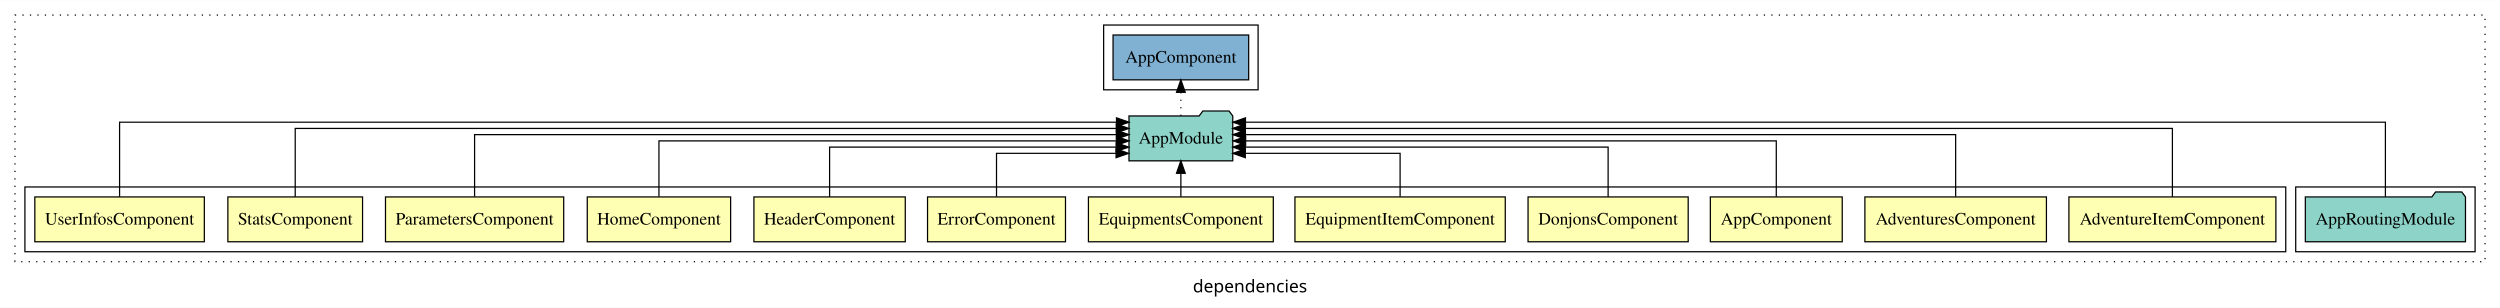
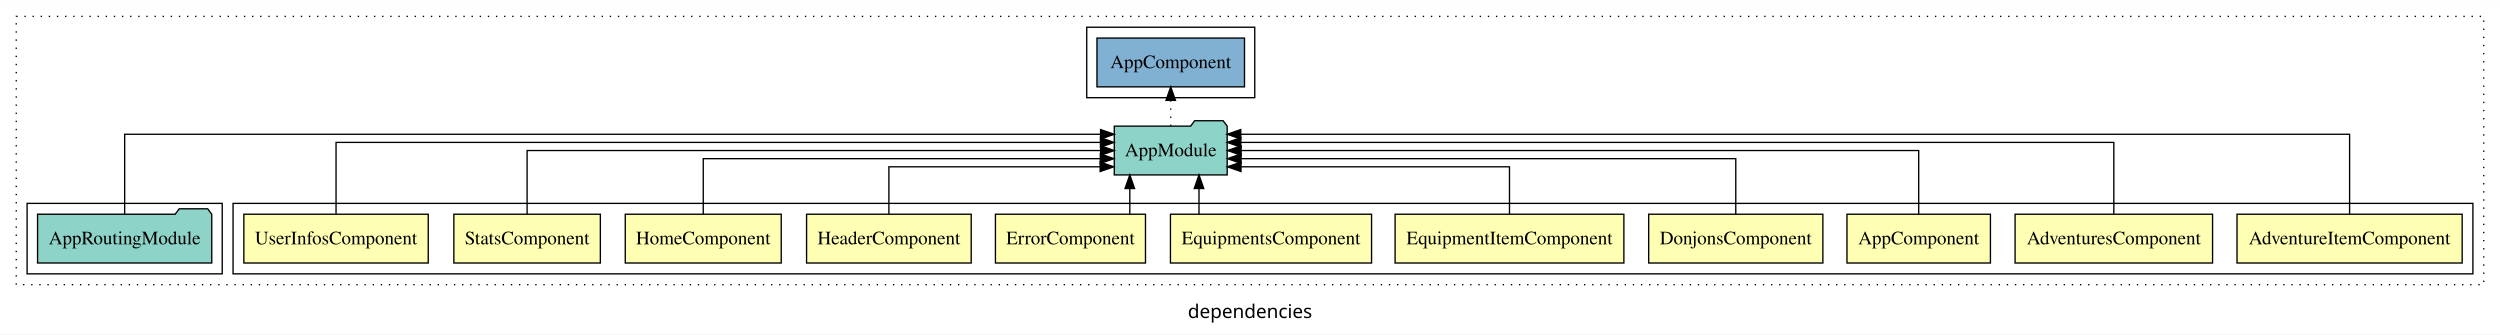
- <svg xmlns="http://www.w3.org/2000/svg" width="2007pt" height="247pt" viewBox="0.00 0.00 2007.00 246.80">
+ <svg xmlns="http://www.w3.org/2000/svg" width="1845pt" height="247pt" viewBox="0.00 0.00 1845.00 246.80">
  <g id="graph0" class="graph" transform="scale(1 1) rotate(0) translate(4 242.8)">
-     <polygon fill="white" stroke="transparent" points="-4,4 -4,-242.8 2003,-242.8 2003,4 -4,4" />
-     <text text-anchor="middle" x="999.5" y="-8.2" font-family="sans-serif" font-size="14.00">dependencies</text>
+     <polygon fill="white" stroke="transparent" points="-4,4 -4,-242.8 1841,-242.8 1841,4 -4,4" />
+     <text text-anchor="middle" x="918.5" y="-8.2" font-family="sans-serif" font-size="14.00">dependencies</text>
    <g id="clust1" class="cluster">
-       <polygon fill="none" stroke="black" stroke-dasharray="1,5" points="8,-32.8 8,-230.8 1991,-230.8 1991,-32.8 8,-32.8" />
-     </g>
-     <g id="clust15" class="cluster">
-       <polygon fill="none" stroke="black" points="1839,-40.8 1839,-92.8 1983,-92.8 1983,-40.8 1839,-40.8" />
-     </g>
-     <g id="clust17" class="cluster">
-       <polygon fill="none" stroke="black" points="882,-170.8 882,-222.8 1006,-222.8 1006,-170.8 882,-170.8" />
+       <polygon fill="none" stroke="black" stroke-dasharray="1,5" points="8,-32.8 8,-230.8 1829,-230.8 1829,-32.8 8,-32.8" />
    </g>
    <g id="clust2" class="cluster">
-       <polygon fill="none" stroke="black" points="16,-40.8 16,-92.8 1831,-92.8 1831,-40.8 16,-40.8" />
+       <polygon fill="none" stroke="black" points="168,-40.8 168,-92.8 1821,-92.8 1821,-40.8 168,-40.8" />
+     </g>
+     <g id="clust14" class="cluster">
+       <polygon fill="none" stroke="black" points="16,-40.8 16,-92.8 160,-92.8 160,-40.8 16,-40.8" />
+     </g>
+     <g id="clust16" class="cluster">
+       <polygon fill="none" stroke="black" points="798,-170.8 798,-222.8 922,-222.8 922,-170.8 798,-170.8" />
    </g>
    <g id="node1" class="node">
-       <polygon fill="#ffffb3" stroke="black" points="1823.08,-84.8 1656.92,-84.8 1656.92,-48.8 1823.08,-48.8 1823.08,-84.8" />
-       <text text-anchor="middle" x="1740" y="-62.6" font-family="Times,serif" font-size="14.00">AdventureItemComponent</text>
+       <polygon fill="#ffffb3" stroke="black" points="1813.08,-84.8 1646.92,-84.8 1646.92,-48.8 1813.08,-48.8 1813.08,-84.8" />
+       <text text-anchor="middle" x="1730" y="-62.6" font-family="Times,serif" font-size="14.00">AdventureItemComponent</text>
+     </g>
+     <g id="node12" class="node">
+       <polygon fill="#8dd3c7" stroke="black" points="901.66,-149.8 898.66,-153.8 877.66,-153.8 874.66,-149.8 818.34,-149.8 818.34,-113.8 901.66,-113.8 901.66,-149.8" />
+       <text text-anchor="middle" x="860" y="-127.6" font-family="Times,serif" font-size="14.00">AppModule</text>
+     </g>
+     <g id="edge1" class="edge">
+       <path fill="none" stroke="black" d="M1730,-85.05C1730,-107.82 1730,-143.8 1730,-143.8 1730,-143.8 911.67,-143.8 911.67,-143.8" />
+       <polygon fill="black" stroke="black" points="911.67,-140.3 901.67,-143.8 911.67,-147.3 911.67,-140.3" />
+     </g>
+     <g id="node2" class="node">
+       <polygon fill="#ffffb3" stroke="black" points="1628.87,-84.8 1483.13,-84.8 1483.13,-48.8 1628.87,-48.8 1628.87,-84.8" />
+       <text text-anchor="middle" x="1556" y="-62.6" font-family="Times,serif" font-size="14.00">AdventuresComponent</text>
+     </g>
+     <g id="edge2" class="edge">
+       <path fill="none" stroke="black" d="M1556,-85.08C1556,-106.12 1556,-137.8 1556,-137.8 1556,-137.8 911.71,-137.8 911.71,-137.8" />
+       <polygon fill="black" stroke="black" points="911.71,-134.3 901.71,-137.8 911.71,-141.3 911.71,-134.3" />
+     </g>
+     <g id="node3" class="node">
+       <polygon fill="#ffffb3" stroke="black" points="1464.94,-84.8 1359.06,-84.8 1359.06,-48.8 1464.94,-48.8 1464.94,-84.8" />
+       <text text-anchor="middle" x="1412" y="-62.6" font-family="Times,serif" font-size="14.00">AppComponent</text>
+     </g>
+     <g id="edge3" class="edge">
+       <path fill="none" stroke="black" d="M1412,-84.91C1412,-104.14 1412,-131.8 1412,-131.8 1412,-131.8 911.94,-131.8 911.94,-131.8" />
+       <polygon fill="black" stroke="black" points="911.94,-128.3 901.94,-131.8 911.94,-135.3 911.94,-128.3" />
+     </g>
+     <g id="node4" class="node">
+       <polygon fill="#ffffb3" stroke="black" points="1341.28,-84.8 1212.72,-84.8 1212.72,-48.8 1341.28,-48.8 1341.28,-84.8" />
+       <text text-anchor="middle" x="1277" y="-62.6" font-family="Times,serif" font-size="14.00">DonjonsComponent</text>
+     </g>
+     <g id="edge4" class="edge">
+       <path fill="none" stroke="black" d="M1277,-84.82C1277,-102.17 1277,-125.8 1277,-125.8 1277,-125.8 911.89,-125.8 911.89,-125.8" />
+       <polygon fill="black" stroke="black" points="911.89,-122.3 901.89,-125.8 911.89,-129.3 911.89,-122.3" />
+     </g>
+     <g id="node5" class="node">
+       <polygon fill="#ffffb3" stroke="black" points="1194.42,-84.8 1025.58,-84.8 1025.58,-48.8 1194.42,-48.8 1194.42,-84.8" />
+       <text text-anchor="middle" x="1110" y="-62.6" font-family="Times,serif" font-size="14.00">EquipmentItemComponent</text>
+     </g>
+     <g id="edge5" class="edge">
+       <path fill="none" stroke="black" d="M1110,-85.04C1110,-100.37 1110,-119.8 1110,-119.8 1110,-119.8 911.84,-119.8 911.84,-119.8" />
+       <polygon fill="black" stroke="black" points="911.84,-116.3 901.84,-119.8 911.84,-123.3 911.84,-116.3" />
+     </g>
+     <g id="node6" class="node">
+       <polygon fill="#ffffb3" stroke="black" points="1008.21,-84.8 859.79,-84.8 859.79,-48.8 1008.21,-48.8 1008.21,-84.8" />
+       <text text-anchor="middle" x="934" y="-62.6" font-family="Times,serif" font-size="14.00">EquipmentsComponent</text>
+     </g>
+     <g id="edge6" class="edge">
+       <path fill="none" stroke="black" d="M880.86,-84.91C880.86,-84.91 880.86,-103.79 880.86,-103.79" />
+       <polygon fill="black" stroke="black" points="877.36,-103.79 880.86,-113.79 884.36,-103.79 877.36,-103.79" />
+     </g>
+     <g id="node7" class="node">
+       <polygon fill="#ffffb3" stroke="black" points="841.37,-84.8 730.63,-84.8 730.63,-48.8 841.37,-48.8 841.37,-84.8" />
+       <text text-anchor="middle" x="786" y="-62.6" font-family="Times,serif" font-size="14.00">ErrorComponent</text>
+     </g>
+     <g id="edge7" class="edge">
+       <path fill="none" stroke="black" d="M829.8,-84.91C829.8,-84.91 829.8,-103.79 829.8,-103.79" />
+       <polygon fill="black" stroke="black" points="826.3,-103.79 829.8,-113.79 833.3,-103.79 826.3,-103.79" />
+     </g>
+     <g id="node8" class="node">
+       <polygon fill="#ffffb3" stroke="black" points="712.75,-84.8 591.25,-84.8 591.25,-48.8 712.75,-48.8 712.75,-84.8" />
+       <text text-anchor="middle" x="652" y="-62.6" font-family="Times,serif" font-size="14.00">HeaderComponent</text>
+     </g>
+     <g id="edge8" class="edge">
+       <path fill="none" stroke="black" d="M652,-85.04C652,-100.37 652,-119.8 652,-119.8 652,-119.8 807.91,-119.8 807.91,-119.8" />
+       <polygon fill="black" stroke="black" points="807.91,-123.3 817.91,-119.8 807.91,-116.3 807.91,-123.3" />
+     </g>
+     <g id="node9" class="node">
+       <polygon fill="#ffffb3" stroke="black" points="572.55,-84.8 457.45,-84.8 457.45,-48.8 572.55,-48.8 572.55,-84.8" />
+       <text text-anchor="middle" x="515" y="-62.6" font-family="Times,serif" font-size="14.00">HomeComponent</text>
+     </g>
+     <g id="edge9" class="edge">
+       <path fill="none" stroke="black" d="M515,-84.82C515,-102.17 515,-125.8 515,-125.8 515,-125.8 808.04,-125.8 808.04,-125.8" />
+       <polygon fill="black" stroke="black" points="808.04,-129.3 818.04,-125.8 808.04,-122.3 808.04,-129.3" />
+     </g>
+     <g id="node10" class="node">
+       <polygon fill="#ffffb3" stroke="black" points="439.06,-84.8 330.94,-84.8 330.94,-48.8 439.06,-48.8 439.06,-84.8" />
+       <text text-anchor="middle" x="385" y="-62.6" font-family="Times,serif" font-size="14.00">StatsComponent</text>
+     </g>
+     <g id="edge10" class="edge">
+       <path fill="none" stroke="black" d="M385,-84.91C385,-104.14 385,-131.8 385,-131.8 385,-131.8 808.26,-131.8 808.26,-131.8" />
+       <polygon fill="black" stroke="black" points="808.26,-135.3 818.26,-131.8 808.26,-128.3 808.26,-135.3" />
+     </g>
+     <g id="node11" class="node">
+       <polygon fill="#ffffb3" stroke="black" points="312.04,-84.8 175.96,-84.8 175.96,-48.8 312.04,-48.8 312.04,-84.8" />
+       <text text-anchor="middle" x="244" y="-62.6" font-family="Times,serif" font-size="14.00">UserInfosComponent</text>
+     </g>
+     <g id="edge11" class="edge">
+       <path fill="none" stroke="black" d="M244,-85.08C244,-106.12 244,-137.8 244,-137.8 244,-137.8 808.14,-137.8 808.14,-137.8" />
+       <polygon fill="black" stroke="black" points="808.14,-141.3 818.14,-137.8 808.14,-134.3 808.14,-141.3" />
+     </g>
+     <g id="node14" class="node">
+       <polygon fill="#80b1d3" stroke="black" points="914.44,-214.8 805.56,-214.8 805.56,-178.8 914.44,-178.8 914.44,-214.8" />
+       <text text-anchor="middle" x="860" y="-192.6" font-family="Times,serif" font-size="14.00">AppComponent </text>
+     </g>
+     <g id="edge13" class="edge">
+       <path fill="none" stroke="black" stroke-dasharray="1,5" d="M860,-149.91C860,-149.91 860,-168.79 860,-168.79" />
+       <polygon fill="black" stroke="black" points="856.5,-168.79 860,-178.79 863.5,-168.79 856.5,-168.79" />
    </g>
    <g id="node13" class="node">
-       <polygon fill="#8dd3c7" stroke="black" points="985.66,-149.8 982.66,-153.8 961.66,-153.8 958.66,-149.8 902.34,-149.8 902.34,-113.8 985.66,-113.8 985.66,-149.8" />
-       <text text-anchor="middle" x="944" y="-127.6" font-family="Times,serif" font-size="14.00">AppModule</text>
-     </g>
-     <g id="edge1" class="edge">
-       <path fill="none" stroke="black" d="M1740,-84.84C1740,-106.46 1740,-139.8 1740,-139.8 1740,-139.8 995.68,-139.8 995.68,-139.8" />
-       <polygon fill="black" stroke="black" points="995.68,-136.3 985.68,-139.8 995.68,-143.3 995.68,-136.3" />
-     </g>
-     <g id="node2" class="node">
-       <polygon fill="#ffffb3" stroke="black" points="1638.87,-84.8 1493.13,-84.8 1493.13,-48.8 1638.87,-48.8 1638.87,-84.8" />
-       <text text-anchor="middle" x="1566" y="-62.6" font-family="Times,serif" font-size="14.00">AdventuresComponent</text>
-     </g>
-     <g id="edge2" class="edge">
-       <path fill="none" stroke="black" d="M1566,-85.02C1566,-105.17 1566,-134.8 1566,-134.8 1566,-134.8 995.78,-134.8 995.78,-134.8" />
-       <polygon fill="black" stroke="black" points="995.78,-131.3 985.78,-134.8 995.78,-138.3 995.78,-131.3" />
-     </g>
-     <g id="node3" class="node">
-       <polygon fill="#ffffb3" stroke="black" points="1474.94,-84.8 1369.06,-84.8 1369.06,-48.8 1474.94,-48.8 1474.94,-84.8" />
-       <text text-anchor="middle" x="1422" y="-62.6" font-family="Times,serif" font-size="14.00">AppComponent</text>
-     </g>
-     <g id="edge3" class="edge">
-       <path fill="none" stroke="black" d="M1422,-85.02C1422,-103.63 1422,-129.8 1422,-129.8 1422,-129.8 996,-129.8 996,-129.8" />
-       <polygon fill="black" stroke="black" points="996,-126.3 986,-129.8 996,-133.3 996,-126.3" />
-     </g>
-     <g id="node4" class="node">
-       <polygon fill="#ffffb3" stroke="black" points="1351.28,-84.8 1222.72,-84.8 1222.72,-48.8 1351.28,-48.8 1351.28,-84.8" />
-       <text text-anchor="middle" x="1287" y="-62.6" font-family="Times,serif" font-size="14.00">DonjonsComponent</text>
-     </g>
-     <g id="edge4" class="edge">
-       <path fill="none" stroke="black" d="M1287,-84.83C1287,-101.86 1287,-124.8 1287,-124.8 1287,-124.8 995.72,-124.8 995.72,-124.8" />
-       <polygon fill="black" stroke="black" points="995.72,-121.3 985.72,-124.8 995.72,-128.3 995.72,-121.3" />
-     </g>
-     <g id="node5" class="node">
-       <polygon fill="#ffffb3" stroke="black" points="1204.42,-84.8 1035.58,-84.8 1035.58,-48.8 1204.42,-48.8 1204.42,-84.8" />
-       <text text-anchor="middle" x="1120" y="-62.6" font-family="Times,serif" font-size="14.00">EquipmentItemComponent</text>
-     </g>
-     <g id="edge5" class="edge">
-       <path fill="none" stroke="black" d="M1120,-85.04C1120,-100.37 1120,-119.8 1120,-119.8 1120,-119.8 995.71,-119.8 995.71,-119.8" />
-       <polygon fill="black" stroke="black" points="995.71,-116.3 985.71,-119.8 995.71,-123.3 995.71,-116.3" />
-     </g>
-     <g id="node6" class="node">
-       <polygon fill="#ffffb3" stroke="black" points="1018.21,-84.8 869.79,-84.8 869.79,-48.8 1018.21,-48.8 1018.21,-84.8" />
-       <text text-anchor="middle" x="944" y="-62.6" font-family="Times,serif" font-size="14.00">EquipmentsComponent</text>
-     </g>
-     <g id="edge6" class="edge">
-       <path fill="none" stroke="black" d="M944,-84.91C944,-84.91 944,-103.79 944,-103.79" />
-       <polygon fill="black" stroke="black" points="940.5,-103.79 944,-113.79 947.5,-103.79 940.5,-103.79" />
-     </g>
-     <g id="node7" class="node">
-       <polygon fill="#ffffb3" stroke="black" points="851.37,-84.8 740.63,-84.8 740.63,-48.8 851.37,-48.8 851.37,-84.8" />
-       <text text-anchor="middle" x="796" y="-62.6" font-family="Times,serif" font-size="14.00">ErrorComponent</text>
-     </g>
-     <g id="edge7" class="edge">
-       <path fill="none" stroke="black" d="M796,-85.04C796,-100.37 796,-119.8 796,-119.8 796,-119.8 891.99,-119.8 891.99,-119.8" />
-       <polygon fill="black" stroke="black" points="891.99,-123.3 901.99,-119.8 891.98,-116.3 891.99,-123.3" />
-     </g>
-     <g id="node8" class="node">
-       <polygon fill="#ffffb3" stroke="black" points="722.75,-84.8 601.25,-84.8 601.25,-48.8 722.75,-48.8 722.75,-84.8" />
-       <text text-anchor="middle" x="662" y="-62.6" font-family="Times,serif" font-size="14.00">HeaderComponent</text>
-     </g>
-     <g id="edge8" class="edge">
-       <path fill="none" stroke="black" d="M662,-84.83C662,-101.86 662,-124.8 662,-124.8 662,-124.8 892.09,-124.8 892.09,-124.8" />
-       <polygon fill="black" stroke="black" points="892.09,-128.3 902.09,-124.8 892.09,-121.3 892.09,-128.3" />
-     </g>
-     <g id="node9" class="node">
-       <polygon fill="#ffffb3" stroke="black" points="582.55,-84.8 467.45,-84.8 467.45,-48.8 582.55,-48.8 582.55,-84.8" />
-       <text text-anchor="middle" x="525" y="-62.6" font-family="Times,serif" font-size="14.00">HomeComponent</text>
-     </g>
-     <g id="edge9" class="edge">
-       <path fill="none" stroke="black" d="M525,-85.02C525,-103.63 525,-129.8 525,-129.8 525,-129.8 892.29,-129.8 892.29,-129.8" />
-       <polygon fill="black" stroke="black" points="892.29,-133.3 902.29,-129.8 892.29,-126.3 892.29,-133.3" />
-     </g>
-     <g id="node10" class="node">
-       <polygon fill="#ffffb3" stroke="black" points="448.53,-84.8 305.47,-84.8 305.47,-48.8 448.53,-48.8 448.53,-84.8" />
-       <text text-anchor="middle" x="377" y="-62.6" font-family="Times,serif" font-size="14.00">ParametersComponent</text>
-     </g>
-     <g id="edge10" class="edge">
-       <path fill="none" stroke="black" d="M377,-85.02C377,-105.17 377,-134.8 377,-134.8 377,-134.8 892.31,-134.8 892.31,-134.8" />
-       <polygon fill="black" stroke="black" points="892.31,-138.3 902.31,-134.8 892.31,-131.3 892.31,-138.3" />
-     </g>
-     <g id="node11" class="node">
-       <polygon fill="#ffffb3" stroke="black" points="287.06,-84.8 178.94,-84.8 178.94,-48.8 287.06,-48.8 287.06,-84.8" />
-       <text text-anchor="middle" x="233" y="-62.6" font-family="Times,serif" font-size="14.00">StatsComponent</text>
-     </g>
-     <g id="edge11" class="edge">
-       <path fill="none" stroke="black" d="M233,-84.84C233,-106.46 233,-139.8 233,-139.8 233,-139.8 892.18,-139.8 892.18,-139.8" />
-       <polygon fill="black" stroke="black" points="892.18,-143.3 902.18,-139.8 892.18,-136.3 892.18,-143.3" />
-     </g>
-     <g id="node12" class="node">
-       <polygon fill="#ffffb3" stroke="black" points="160.04,-84.8 23.96,-84.8 23.96,-48.8 160.04,-48.8 160.04,-84.8" />
-       <text text-anchor="middle" x="92" y="-62.6" font-family="Times,serif" font-size="14.00">UserInfosComponent</text>
+       <polygon fill="#8dd3c7" stroke="black" points="152.28,-84.8 149.28,-88.8 128.28,-88.8 125.28,-84.8 23.72,-84.8 23.72,-48.8 152.28,-48.8 152.28,-84.8" />
+       <text text-anchor="middle" x="88" y="-62.6" font-family="Times,serif" font-size="14.00">AppRoutingModule</text>
    </g>
    <g id="edge12" class="edge">
-       <path fill="none" stroke="black" d="M92,-84.89C92,-107.93 92,-144.8 92,-144.8 92,-144.8 892.33,-144.8 892.33,-144.8" />
-       <polygon fill="black" stroke="black" points="892.33,-148.3 902.33,-144.8 892.33,-141.3 892.33,-148.3" />
-     </g>
-     <g id="node15" class="node">
-       <polygon fill="#80b1d3" stroke="black" points="998.44,-214.8 889.56,-214.8 889.56,-178.8 998.44,-178.8 998.44,-214.8" />
-       <text text-anchor="middle" x="944" y="-192.6" font-family="Times,serif" font-size="14.00">AppComponent </text>
-     </g>
-     <g id="edge14" class="edge">
-       <path fill="none" stroke="black" stroke-dasharray="1,5" d="M944,-149.91C944,-149.91 944,-168.79 944,-168.79" />
-       <polygon fill="black" stroke="black" points="940.5,-168.79 944,-178.79 947.5,-168.79 940.5,-168.79" />
-     </g>
-     <g id="node14" class="node">
-       <polygon fill="#8dd3c7" stroke="black" points="1975.28,-84.8 1972.28,-88.8 1951.28,-88.8 1948.28,-84.8 1846.72,-84.8 1846.72,-48.8 1975.28,-48.8 1975.28,-84.8" />
-       <text text-anchor="middle" x="1911" y="-62.6" font-family="Times,serif" font-size="14.00">AppRoutingModule</text>
-     </g>
-     <g id="edge13" class="edge">
-       <path fill="none" stroke="black" d="M1911,-84.89C1911,-107.93 1911,-144.8 1911,-144.8 1911,-144.8 995.86,-144.8 995.86,-144.8" />
-       <polygon fill="black" stroke="black" points="995.86,-141.3 985.86,-144.8 995.86,-148.3 995.86,-141.3" />
+       <path fill="none" stroke="black" d="M88,-85.05C88,-107.82 88,-143.8 88,-143.8 88,-143.8 808.22,-143.8 808.22,-143.8" />
+       <polygon fill="black" stroke="black" points="808.22,-147.3 818.22,-143.8 808.22,-140.3 808.22,-147.3" />
    </g>
  </g>
</svg>
